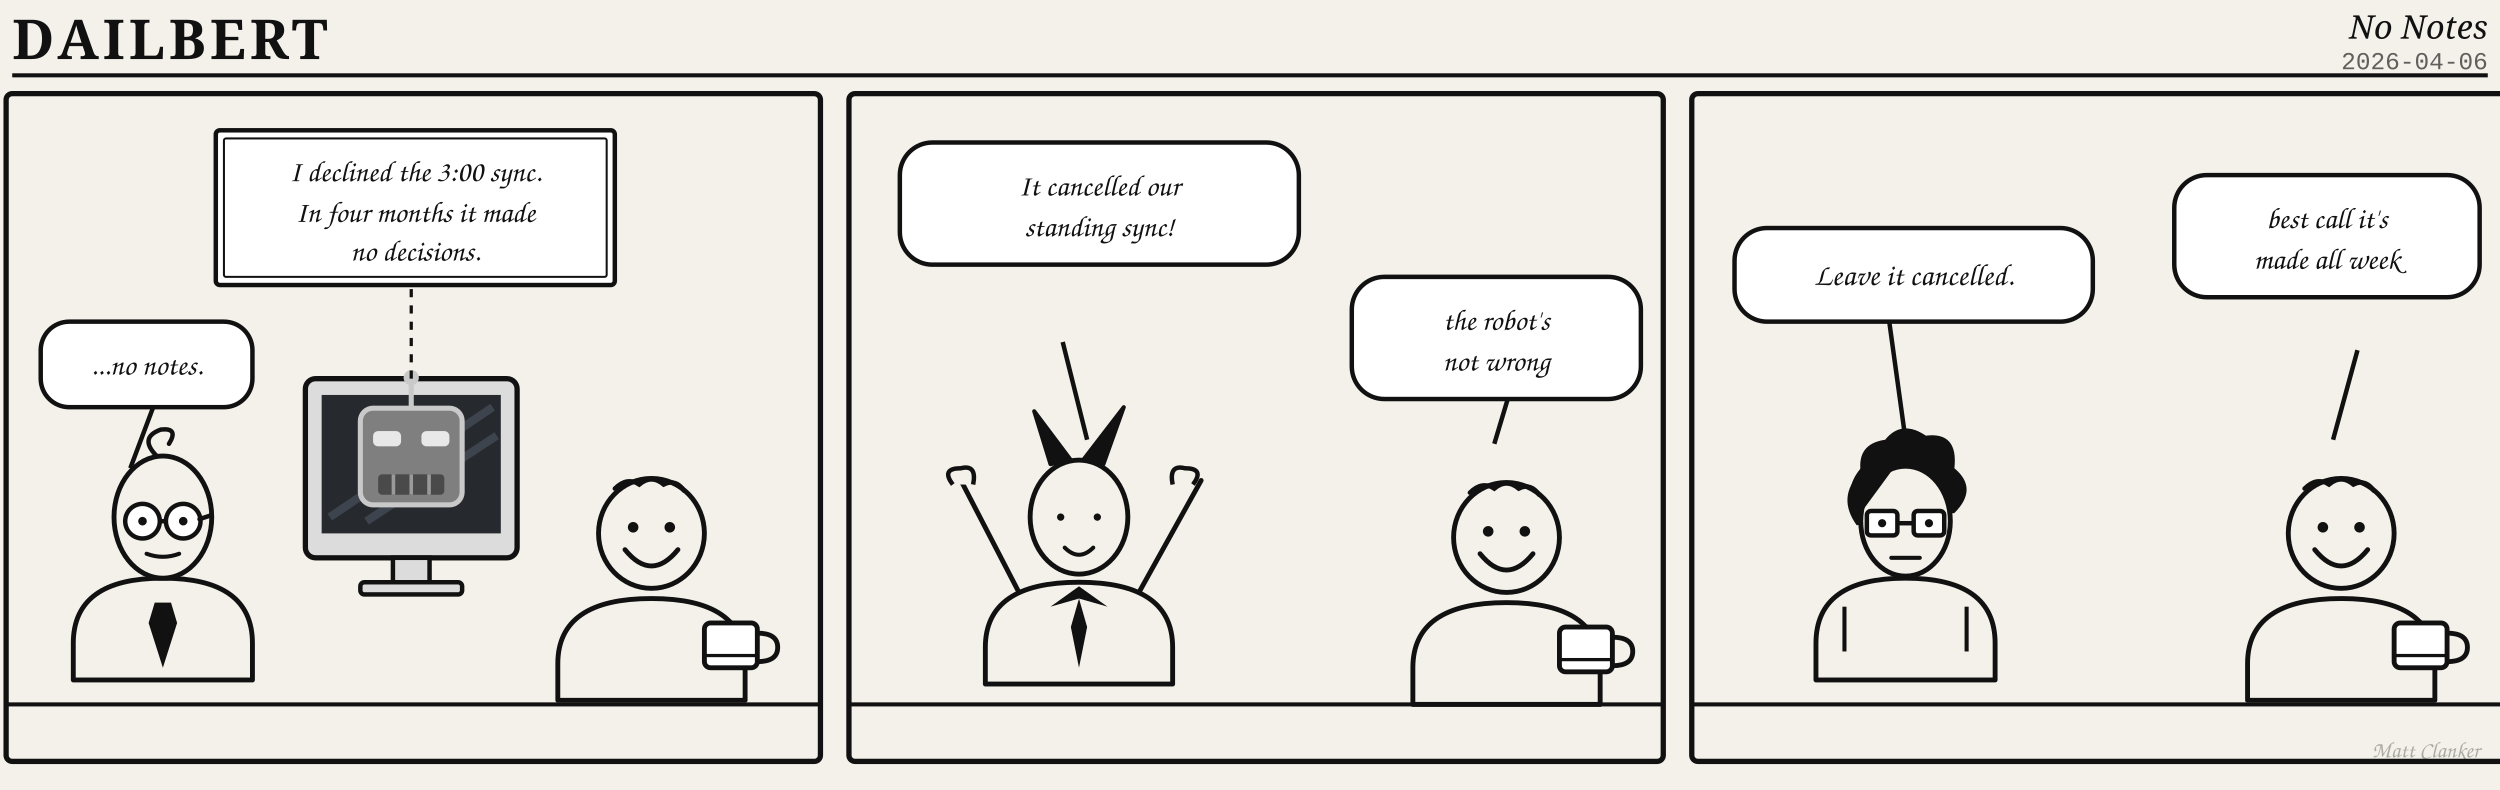
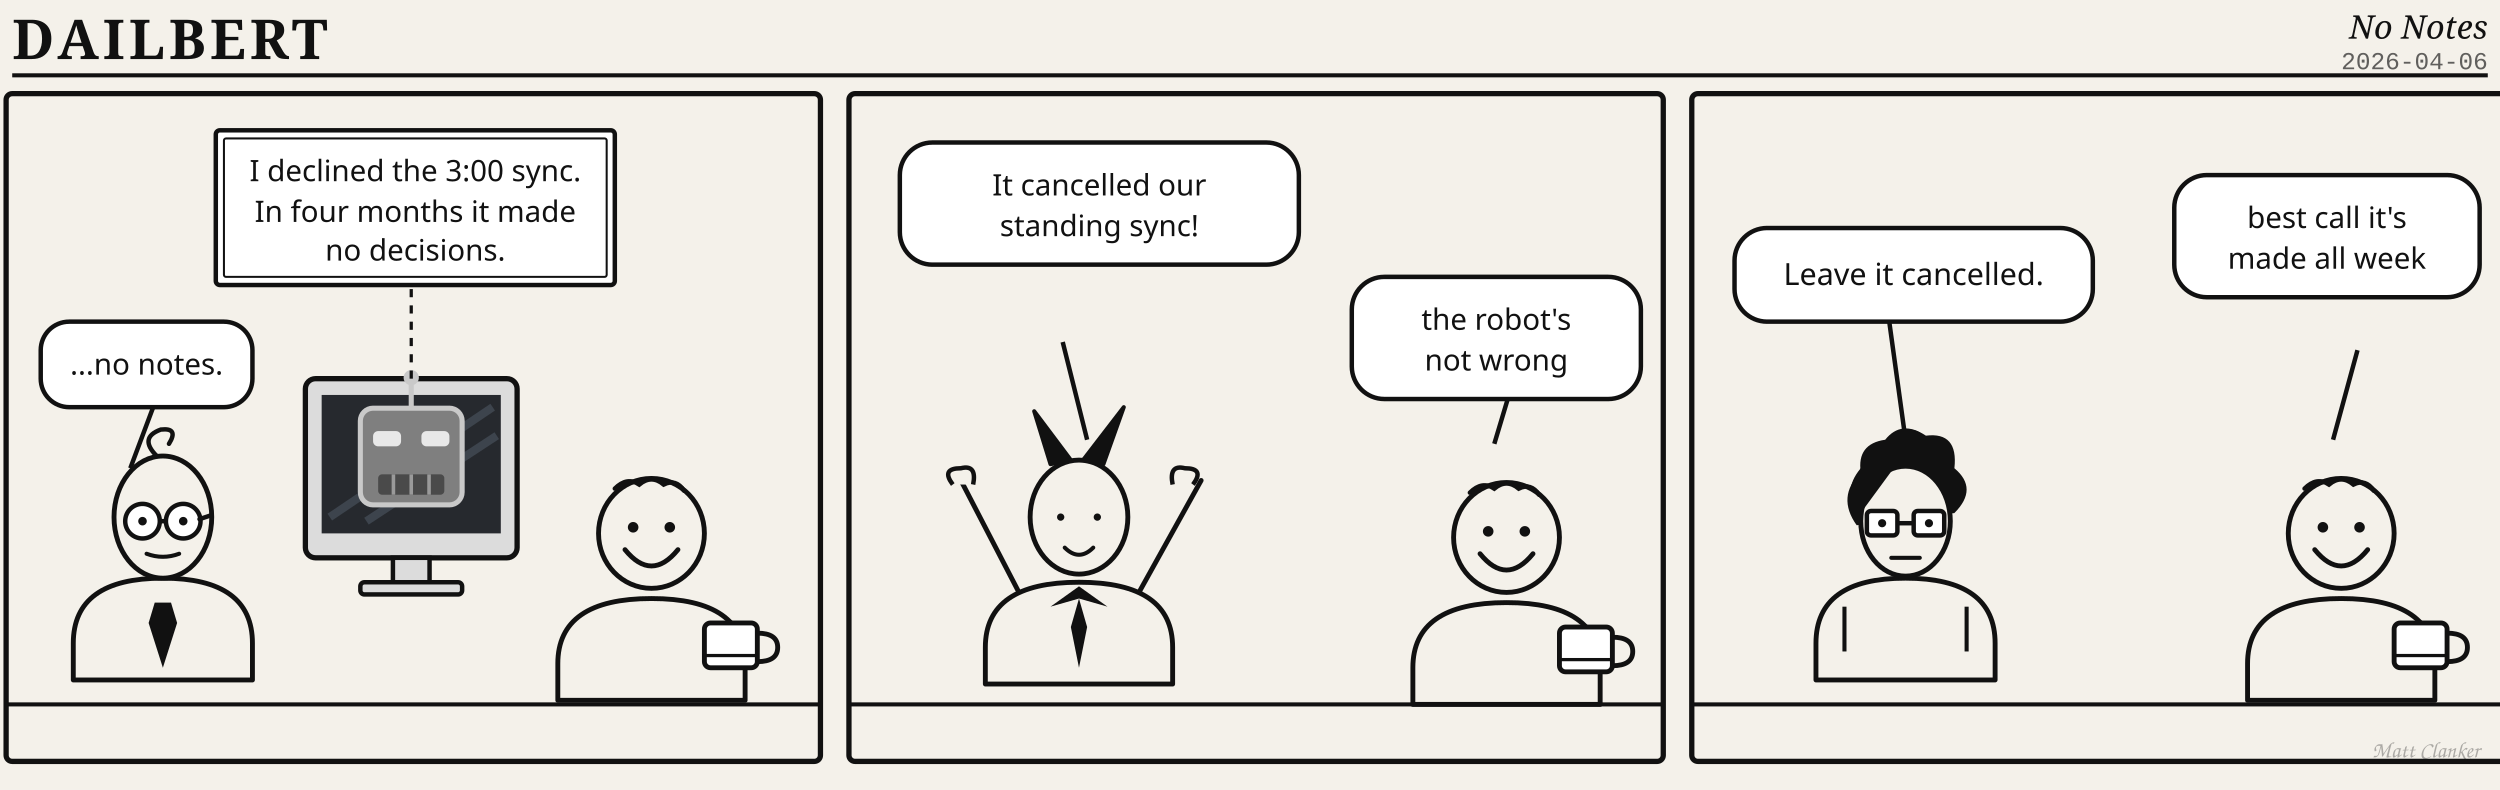
<svg xmlns="http://www.w3.org/2000/svg" viewBox="0 0 1228 388" width="1228" height="388" font-family="Georgia,serif">
  <rect width="1228" height="388" fill="#f4f1ea" />
  <text x="6" y="29" font-family="Georgia,serif" font-weight="bold" font-size="27" letter-spacing="2" fill="#111">DAILBERT</text>
  <text x="1222" y="19" text-anchor="end" font-family="Georgia,serif" font-style="italic" font-size="16" fill="#111">No Notes</text>
  <text x="1222" y="34" text-anchor="end" font-family="'Courier New',monospace" font-size="12" fill="#111" opacity="0.65">2026-04-06</text>
  <line x1="6" y1="37" x2="1222" y2="37" stroke="#111" stroke-width="2" />
  <g transform="translate(0,40)">
    <defs>
      <symbol id="dailbert" overflow="visible">
        <path d="M -44 62 Q -44 30 0 30 Q 44 30 44 62 L 44 80 L -44 80 Z" fill="#f4f1ea" stroke="#111" stroke-width="2.4" stroke-linejoin="round" />
        <path d="M -4 42 L -7 52 L 0 74 L 7 52 L 4 42 Z" fill="#111" />
        <ellipse cx="0" cy="0" rx="24" ry="30" fill="#f4f1ea" stroke="#111" stroke-width="2.4" />
        <path d="M -3 -30 q -9 -9 2 -13 q 9 -1 4 7" fill="none" stroke="#111" stroke-width="2.2" stroke-linecap="round" />
        <circle cx="-10" cy="2" r="8.5" fill="#fff" stroke="#111" stroke-width="2.2" />
        <circle cx="10" cy="2" r="8.5" fill="#fff" stroke="#111" stroke-width="2.2" />
        <line x1="-1.5" y1="2" x2="1.5" y2="2" stroke="#111" stroke-width="2.2" />
        <line x1="18" y1="1" x2="24" y2="-1" stroke="#111" stroke-width="2.2" stroke-linecap="round" />
        <circle cx="-10" cy="2" r="2.1" fill="#111" />
        <circle cx="10" cy="2" r="2.1" fill="#111" />
        <path d="M -8 18 Q 0 21 8 18" fill="none" stroke="#111" stroke-width="2" stroke-linecap="round" />
      </symbol>
      <symbol id="doug" overflow="visible">
        <path d="M -46 64 Q -46 32 0 32 Q 46 32 46 64 L 46 82 L -46 82 Z" fill="#f4f1ea" stroke="#111" stroke-width="2.4" stroke-linejoin="round" />
        <ellipse cx="0" cy="0" rx="26" ry="27" fill="#f4f1ea" stroke="#111" stroke-width="2.4" />
        <path d="M -18 -22 q 6 -6 12 -2 q 6 -5 12 0 q 6 -3 10 3" fill="none" stroke="#111" stroke-width="2.2" stroke-linecap="round" />
        <circle cx="-9" cy="-3" r="2.6" fill="#111" />
        <circle cx="9" cy="-3" r="2.6" fill="#111" />
        <path d="M -13 8 Q 0 24 13 8" fill="none" stroke="#111" stroke-width="2.4" stroke-linecap="round" />
        <g>
          <rect x="26" y="44" width="26" height="22" rx="3" fill="#fff" stroke="#111" stroke-width="2.4" />
          <path d="M 52 49 q 10 0 10 7 q 0 7 -10 7" fill="none" stroke="#111" stroke-width="2.4" />
          <path d="M 26 60 L 52 60" stroke="#111" stroke-width="1.6" />
        </g>
      </symbol>
      <symbol id="priya" overflow="visible">
        <path d="M -44 62 Q -44 30 0 30 Q 44 30 44 62 L 44 80 L -44 80 Z" fill="#f4f1ea" stroke="#111" stroke-width="2.4" stroke-linejoin="round" />
        <line x1="-30" y1="44" x2="-30" y2="66" stroke="#111" stroke-width="2" />
        <line x1="30" y1="44" x2="30" y2="66" stroke="#111" stroke-width="2" />
        <path d="M -24 4 q -10 -14 2 -26 q -2 -14 12 -16 q 8 -10 20 -2 q 16 -2 14 16 q 12 10 0 22" fill="#111" />
        <circle cx="2" cy="-34" r="9" fill="#111" />
        <ellipse cx="0" cy="2" rx="22" ry="27" fill="#f4f1ea" stroke="#111" stroke-width="2.4" />
        <path d="M -22 -2 q -10 -10 0 -22 q 8 -12 22 -8" fill="#111" />
        <path d="M 22 -2 q 8 -12 -2 -24" fill="#111" />
        <rect x="-19" y="-3" width="15" height="12" rx="2" fill="#fff" stroke="#111" stroke-width="2.2" />
        <rect x="4" y="-3" width="15" height="12" rx="2" fill="#fff" stroke="#111" stroke-width="2.2" />
        <line x1="-4" y1="3" x2="4" y2="3" stroke="#111" stroke-width="2.2" />
        <circle cx="-11.5" cy="3" r="2" fill="#111" />
        <circle cx="11.5" cy="3" r="2" fill="#111" />
        <line x1="-7" y1="20" x2="7" y2="20" stroke="#111" stroke-width="2" stroke-linecap="round" />
      </symbol>
      <symbol id="boss" overflow="visible">
        <path d="M -46 64 Q -46 32 0 32 Q 46 32 46 64 L 46 82 L -46 82 Z" fill="#f4f1ea" stroke="#111" stroke-width="2.4" stroke-linejoin="round" />
        <path d="M 0 34 L -14 44 L 0 40 L 14 44 Z" fill="#111" />
        <path d="M 0 40 L -4 54 L 0 74 L 4 54 Z" fill="#111" />
        <ellipse cx="0" cy="0" rx="24" ry="28" fill="#f4f1ea" stroke="#111" stroke-width="2.4" />
        <path d="M -14 -26 L -22 -52 L -4 -28 Z" fill="#111" stroke="#111" stroke-width="2" stroke-linejoin="round" />
        <path d="M 12 -26 L 22 -54 L 2 -28 Z" fill="#111" stroke="#111" stroke-width="2" stroke-linejoin="round" />
        <circle cx="-9" cy="0" r="1.8" fill="#111" />
        <circle cx="9" cy="0" r="1.8" fill="#111" />
        <path d="M -7 15 Q 0 22 7 15" fill="none" stroke="#111" stroke-width="2" stroke-linecap="round" />
      </symbol>
      <symbol id="clanker" overflow="visible">
        <line x1="0" y1="-22" x2="0" y2="-32" stroke="#c9c9c9" stroke-width="2" />
        <circle cx="0" cy="-34" r="3" fill="#c9c9c9" />
        <rect x="-20" y="-22" width="40" height="38" rx="5" fill="#7f7f7f" stroke="#c9c9c9" stroke-width="2" />
        <rect x="-15" y="-13" width="11" height="6" rx="2" fill="#e8e8e8" />
        <rect x="4" y="-13" width="11" height="6" rx="2" fill="#e8e8e8" />
        <rect x="-13" y="4" width="26" height="8" rx="1.5" fill="#4a4a4a" />
        <line x1="-7" y1="4" x2="-7" y2="12" stroke="#9a9a9a" stroke-width="1.4" />
        <line x1="0" y1="4" x2="0" y2="12" stroke="#9a9a9a" stroke-width="1.4" />
        <line x1="7" y1="4" x2="7" y2="12" stroke="#9a9a9a" stroke-width="1.4" />
      </symbol>
    </defs>
    <rect x="0" y="0" width="1228" height="340" fill="#f4f1ea" />
    <g>
      <rect x="3" y="6" width="400" height="328" rx="3" fill="#f4f1ea" stroke="#111" stroke-width="2.6" />
      <line x1="3" y1="306" x2="403" y2="306" stroke="#111" stroke-width="2" />
      <g>
        <rect x="150" y="146" width="104" height="88" rx="5" fill="#dcdcdc" stroke="#111" stroke-width="2.6" />
        <rect x="158" y="154" width="88" height="68" fill="#26292e" />
        <line x1="162" y1="214" x2="242" y2="160" stroke="#3d444d" stroke-width="4" />
        <line x1="180" y1="216" x2="244" y2="174" stroke="#3d444d" stroke-width="4" />
        <rect x="193" y="234" width="18" height="12" fill="#dcdcdc" stroke="#111" stroke-width="2.2" />
        <rect x="177" y="246" width="50" height="6" rx="2" fill="#dcdcdc" stroke="#111" stroke-width="2.2" />
        <use href="#clanker" transform="translate(202,188) scale(1.25)" />
      </g>
      <use href="#dailbert" transform="translate(80,214)" />
      <use href="#doug" transform="translate(320,222)" />
      <path d="M 202 146 L 202 100" stroke="#111" stroke-width="1.6" stroke-dasharray="4 4" />
      <rect x="106" y="24" width="196" height="76" rx="2" fill="#fff" stroke="#111" stroke-width="2.2" />
      <rect x="110" y="28" width="188" height="68" rx="1" fill="none" stroke="#111" stroke-width="1" />
-       <text x="204" y="49" font-family="'Comic Sans MS','Segoe Print',cursive" font-size="14.5" text-anchor="middle" fill="#111">I declined the 3:00 sync.</text>
-       <text x="204" y="69" font-family="'Comic Sans MS','Segoe Print',cursive" font-size="14.5" text-anchor="middle" fill="#111">In four months it made</text>
-       <text x="204" y="88" font-family="'Comic Sans MS','Segoe Print',cursive" font-size="14.5" text-anchor="middle" fill="#111">no decisions.</text>
+       <text x="204" y="49" font-family="'Comic Sans MS','Chalkboard SE','Comic Neue',sans-serif" font-size="14.5" text-anchor="middle" fill="#111">I declined the 3:00 sync.</text>
+       <text x="204" y="69" font-family="'Comic Sans MS','Chalkboard SE','Comic Neue',sans-serif" font-size="14.5" text-anchor="middle" fill="#111">In four months it made</text>
+       <text x="204" y="88" font-family="'Comic Sans MS','Chalkboard SE','Comic Neue',sans-serif" font-size="14.5" text-anchor="middle" fill="#111">no decisions.</text>
      <path d="M 76 158 L 64 190" fill="none" stroke="#111" stroke-width="2.2" />
      <rect x="20" y="118" width="104" height="42" rx="14" fill="#fff" stroke="#111" stroke-width="2.2" />
-       <text x="72" y="144" font-family="'Comic Sans MS','Segoe Print',cursive" font-size="14.5" text-anchor="middle" fill="#111">...no notes.</text>
+       <text x="72" y="144" font-family="'Comic Sans MS','Chalkboard SE','Comic Neue',sans-serif" font-size="14.5" text-anchor="middle" fill="#111">...no notes.</text>
    </g>
    <g transform="translate(414,0)">
      <rect x="3" y="6" width="400" height="328" rx="3" fill="#f4f1ea" stroke="#111" stroke-width="2.6" />
      <line x1="3" y1="306" x2="403" y2="306" stroke="#111" stroke-width="2" />
      <g>
        <line x1="86" y1="250" x2="58" y2="196" stroke="#111" stroke-width="2.4" stroke-linecap="round" />
        <line x1="146" y1="250" x2="176" y2="196" stroke="#111" stroke-width="2.4" stroke-linecap="round" />
        <path d="M 54 198 q -6 -8 4 -8 q 8 -2 6 8" fill="#f4f1ea" stroke="#111" stroke-width="2.2" />
        <path d="M 172 198 q 6 -8 -4 -8 q -8 -2 -6 8" fill="#f4f1ea" stroke="#111" stroke-width="2.2" />
      </g>
      <use href="#boss" transform="translate(116,214)" />
      <use href="#doug" transform="translate(326,224)" />
      <path d="M 120 176 L 108 128" fill="none" stroke="#111" stroke-width="2.2" />
      <rect x="28" y="30" width="196" height="60" rx="16" fill="#fff" stroke="#111" stroke-width="2.2" />
-       <text x="126" y="56" font-family="'Comic Sans MS','Segoe Print',cursive" font-size="14.5" text-anchor="middle" fill="#111">It cancelled our</text>
-       <text x="126" y="76" font-family="'Comic Sans MS','Segoe Print',cursive" font-size="14.5" text-anchor="middle" fill="#111">standing sync!</text>
+       <text x="126" y="56" font-family="'Comic Sans MS','Chalkboard SE','Comic Neue',sans-serif" font-size="14.5" text-anchor="middle" fill="#111">It cancelled our</text>
+       <text x="126" y="76" font-family="'Comic Sans MS','Chalkboard SE','Comic Neue',sans-serif" font-size="14.5" text-anchor="middle" fill="#111">standing sync!</text>
      <path d="M 320 178 L 332 138" fill="none" stroke="#111" stroke-width="2.2" />
      <rect x="250" y="96" width="142" height="60" rx="16" fill="#fff" stroke="#111" stroke-width="2.2" />
-       <text x="321" y="122" font-family="'Comic Sans MS','Segoe Print',cursive" font-size="14.5" text-anchor="middle" fill="#111">the robot's</text>
-       <text x="321" y="142" font-family="'Comic Sans MS','Segoe Print',cursive" font-size="14.5" text-anchor="middle" fill="#111">not wrong</text>
+       <text x="321" y="122" font-family="'Comic Sans MS','Chalkboard SE','Comic Neue',sans-serif" font-size="14.5" text-anchor="middle" fill="#111">the robot's</text>
+       <text x="321" y="142" font-family="'Comic Sans MS','Chalkboard SE','Comic Neue',sans-serif" font-size="14.5" text-anchor="middle" fill="#111">not wrong</text>
    </g>
    <g transform="translate(828,0)">
      <rect x="3" y="6" width="400" height="328" rx="3" fill="#f4f1ea" stroke="#111" stroke-width="2.6" />
      <line x1="3" y1="306" x2="403" y2="306" stroke="#111" stroke-width="2" />
      <use href="#priya" transform="translate(108,214)" />
      <use href="#doug" transform="translate(322,222)" />
      <path d="M 108 176 L 100 118" fill="none" stroke="#111" stroke-width="2.2" />
      <rect x="24" y="72" width="176" height="46" rx="16" fill="#fff" stroke="#111" stroke-width="2.2" />
-       <text x="112" y="100" font-family="'Comic Sans MS','Segoe Print',cursive" font-size="15" text-anchor="middle" fill="#111">Leave it cancelled.</text>
+       <text x="112" y="100" font-family="'Comic Sans MS','Chalkboard SE','Comic Neue',sans-serif" font-size="15" text-anchor="middle" fill="#111">Leave it cancelled.</text>
      <path d="M 318 176 L 330 132" fill="none" stroke="#111" stroke-width="2.2" />
      <rect x="240" y="46" width="150" height="60" rx="16" fill="#fff" stroke="#111" stroke-width="2.2" />
-       <text x="315" y="72" font-family="'Comic Sans MS','Segoe Print',cursive" font-size="14.5" text-anchor="middle" fill="#111">best call it's</text>
-       <text x="315" y="92" font-family="'Comic Sans MS','Segoe Print',cursive" font-size="14.5" text-anchor="middle" fill="#111">made all week</text>
+       <text x="315" y="72" font-family="'Comic Sans MS','Chalkboard SE','Comic Neue',sans-serif" font-size="14.5" text-anchor="middle" fill="#111">best call it's</text>
+       <text x="315" y="92" font-family="'Comic Sans MS','Chalkboard SE','Comic Neue',sans-serif" font-size="14.5" text-anchor="middle" fill="#111">made all week</text>
    </g>
  </g>
  <text x="1218" y="372" text-anchor="end" font-family="'Segoe Script','Comic Sans MS',cursive" font-style="italic" font-size="11" fill="#111" opacity="0.32">Matt Clanker</text>
</svg>
